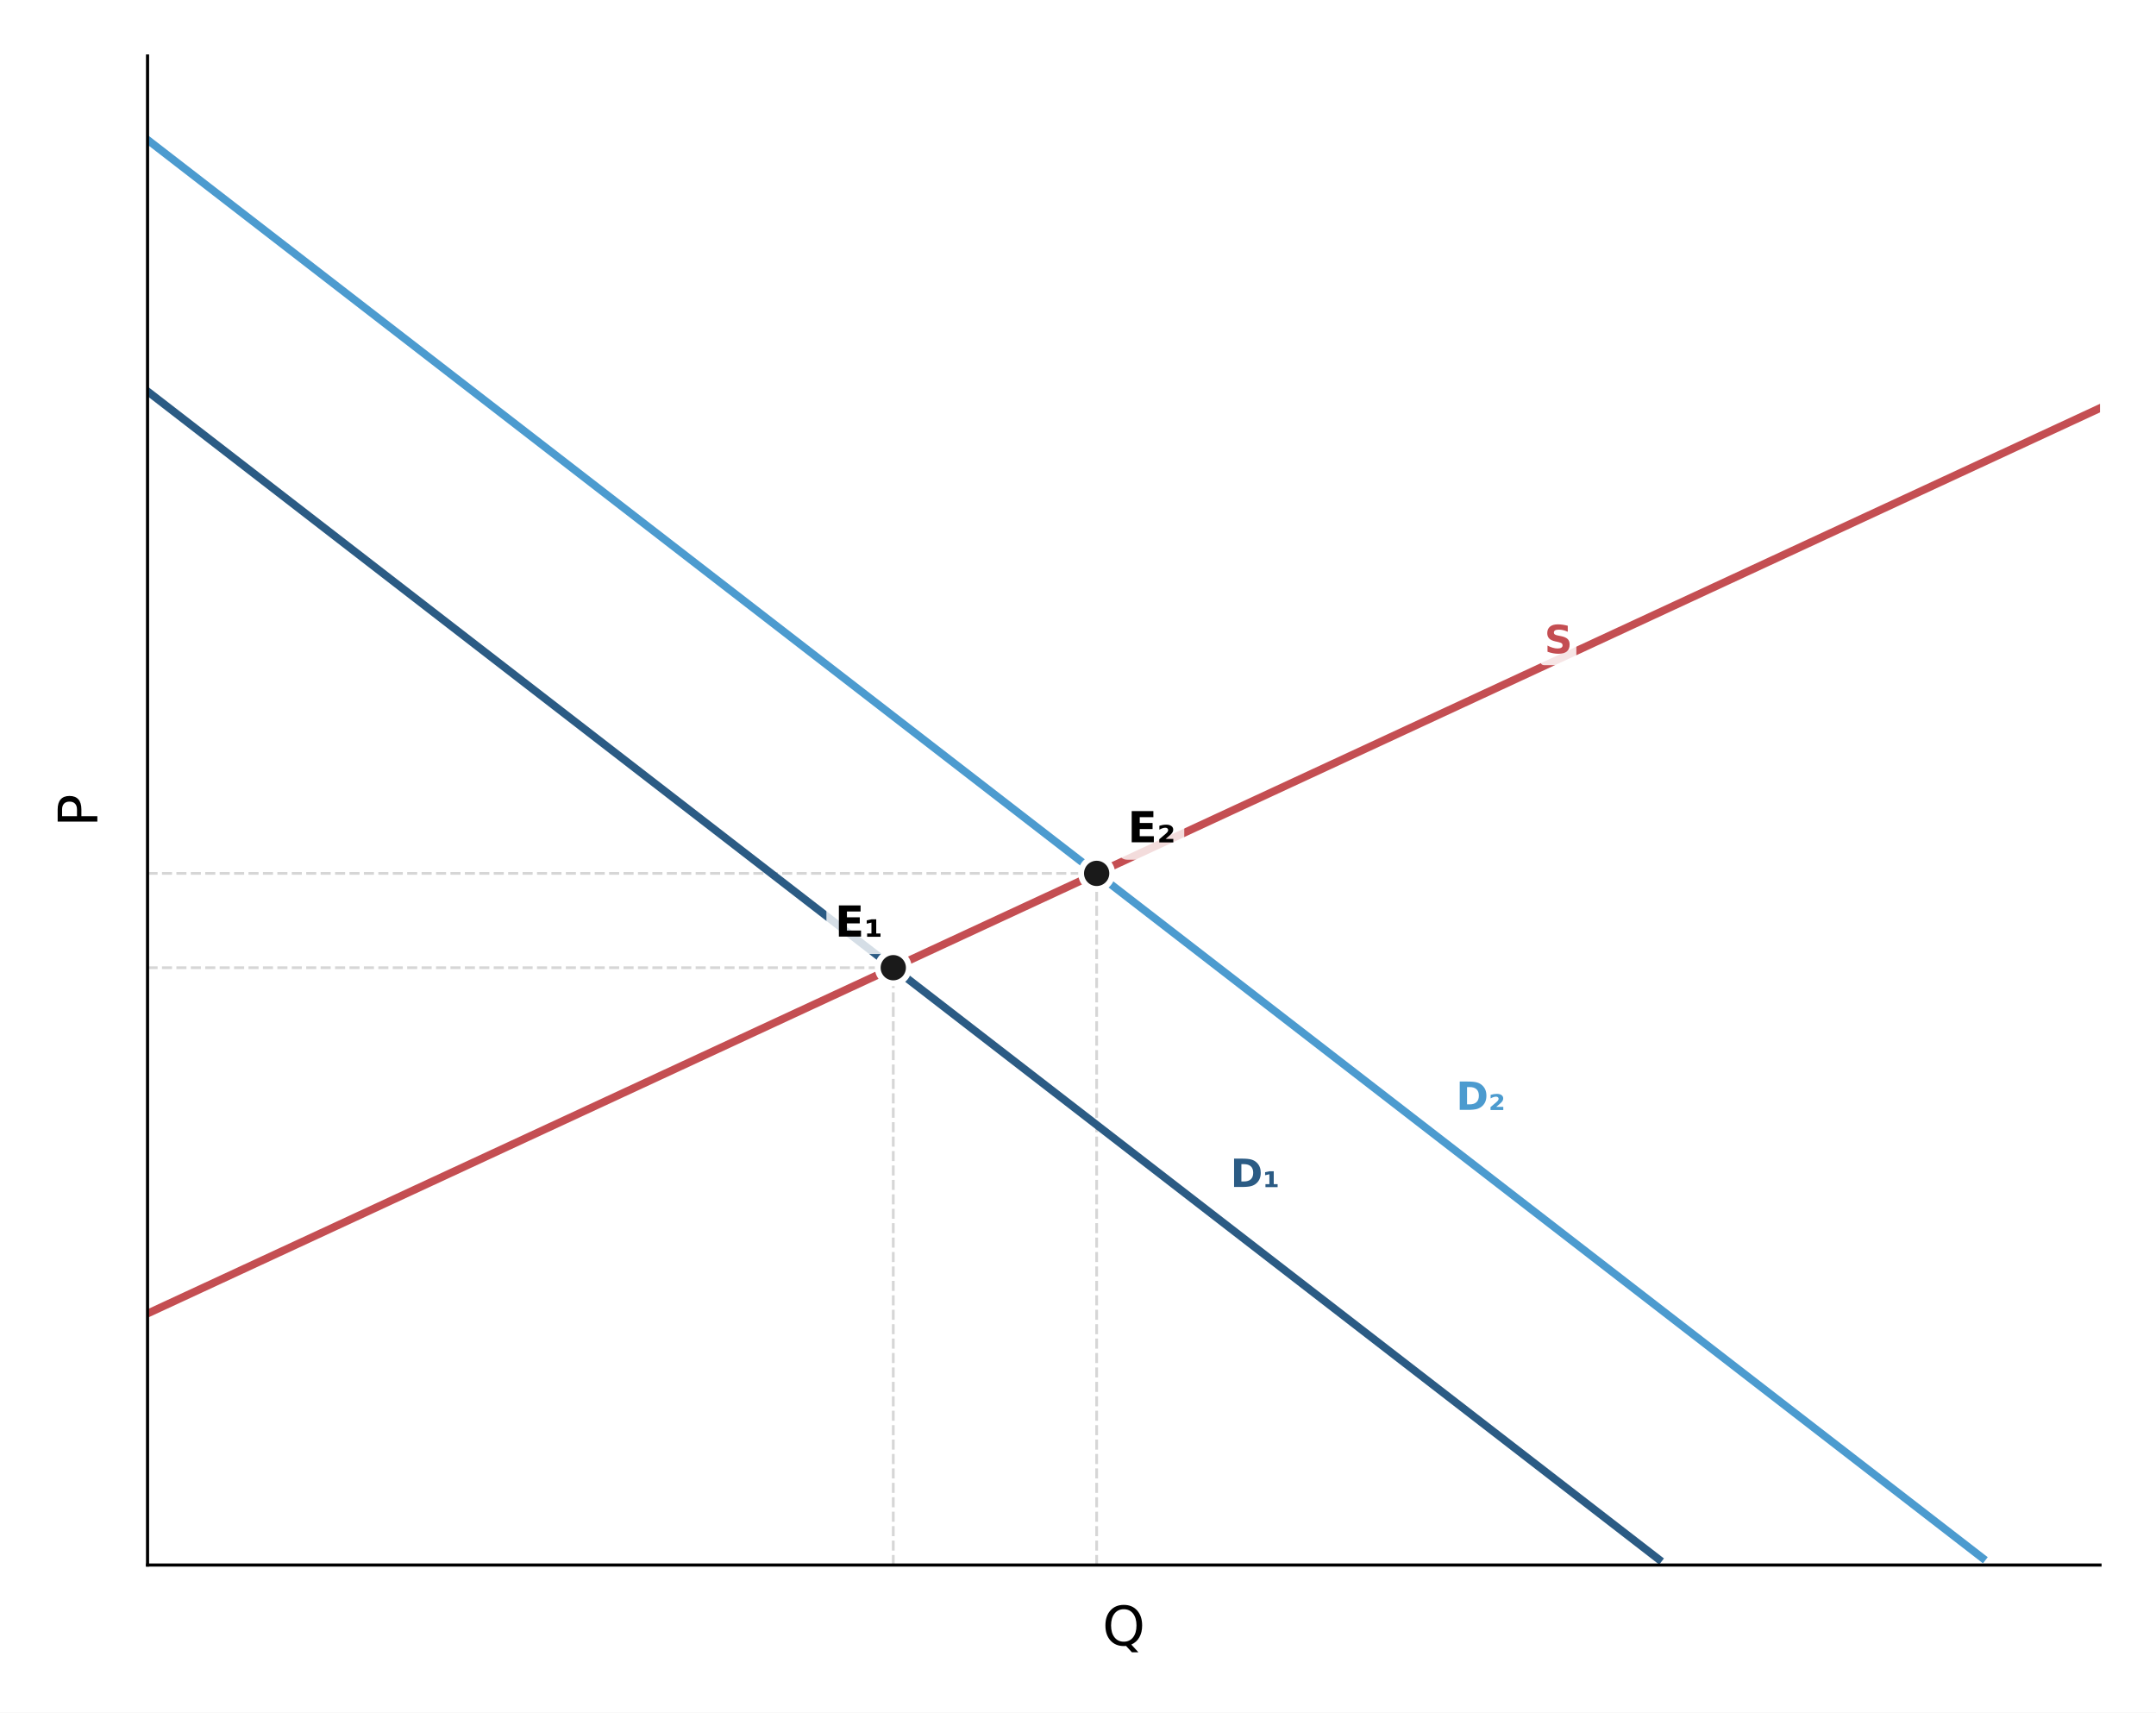
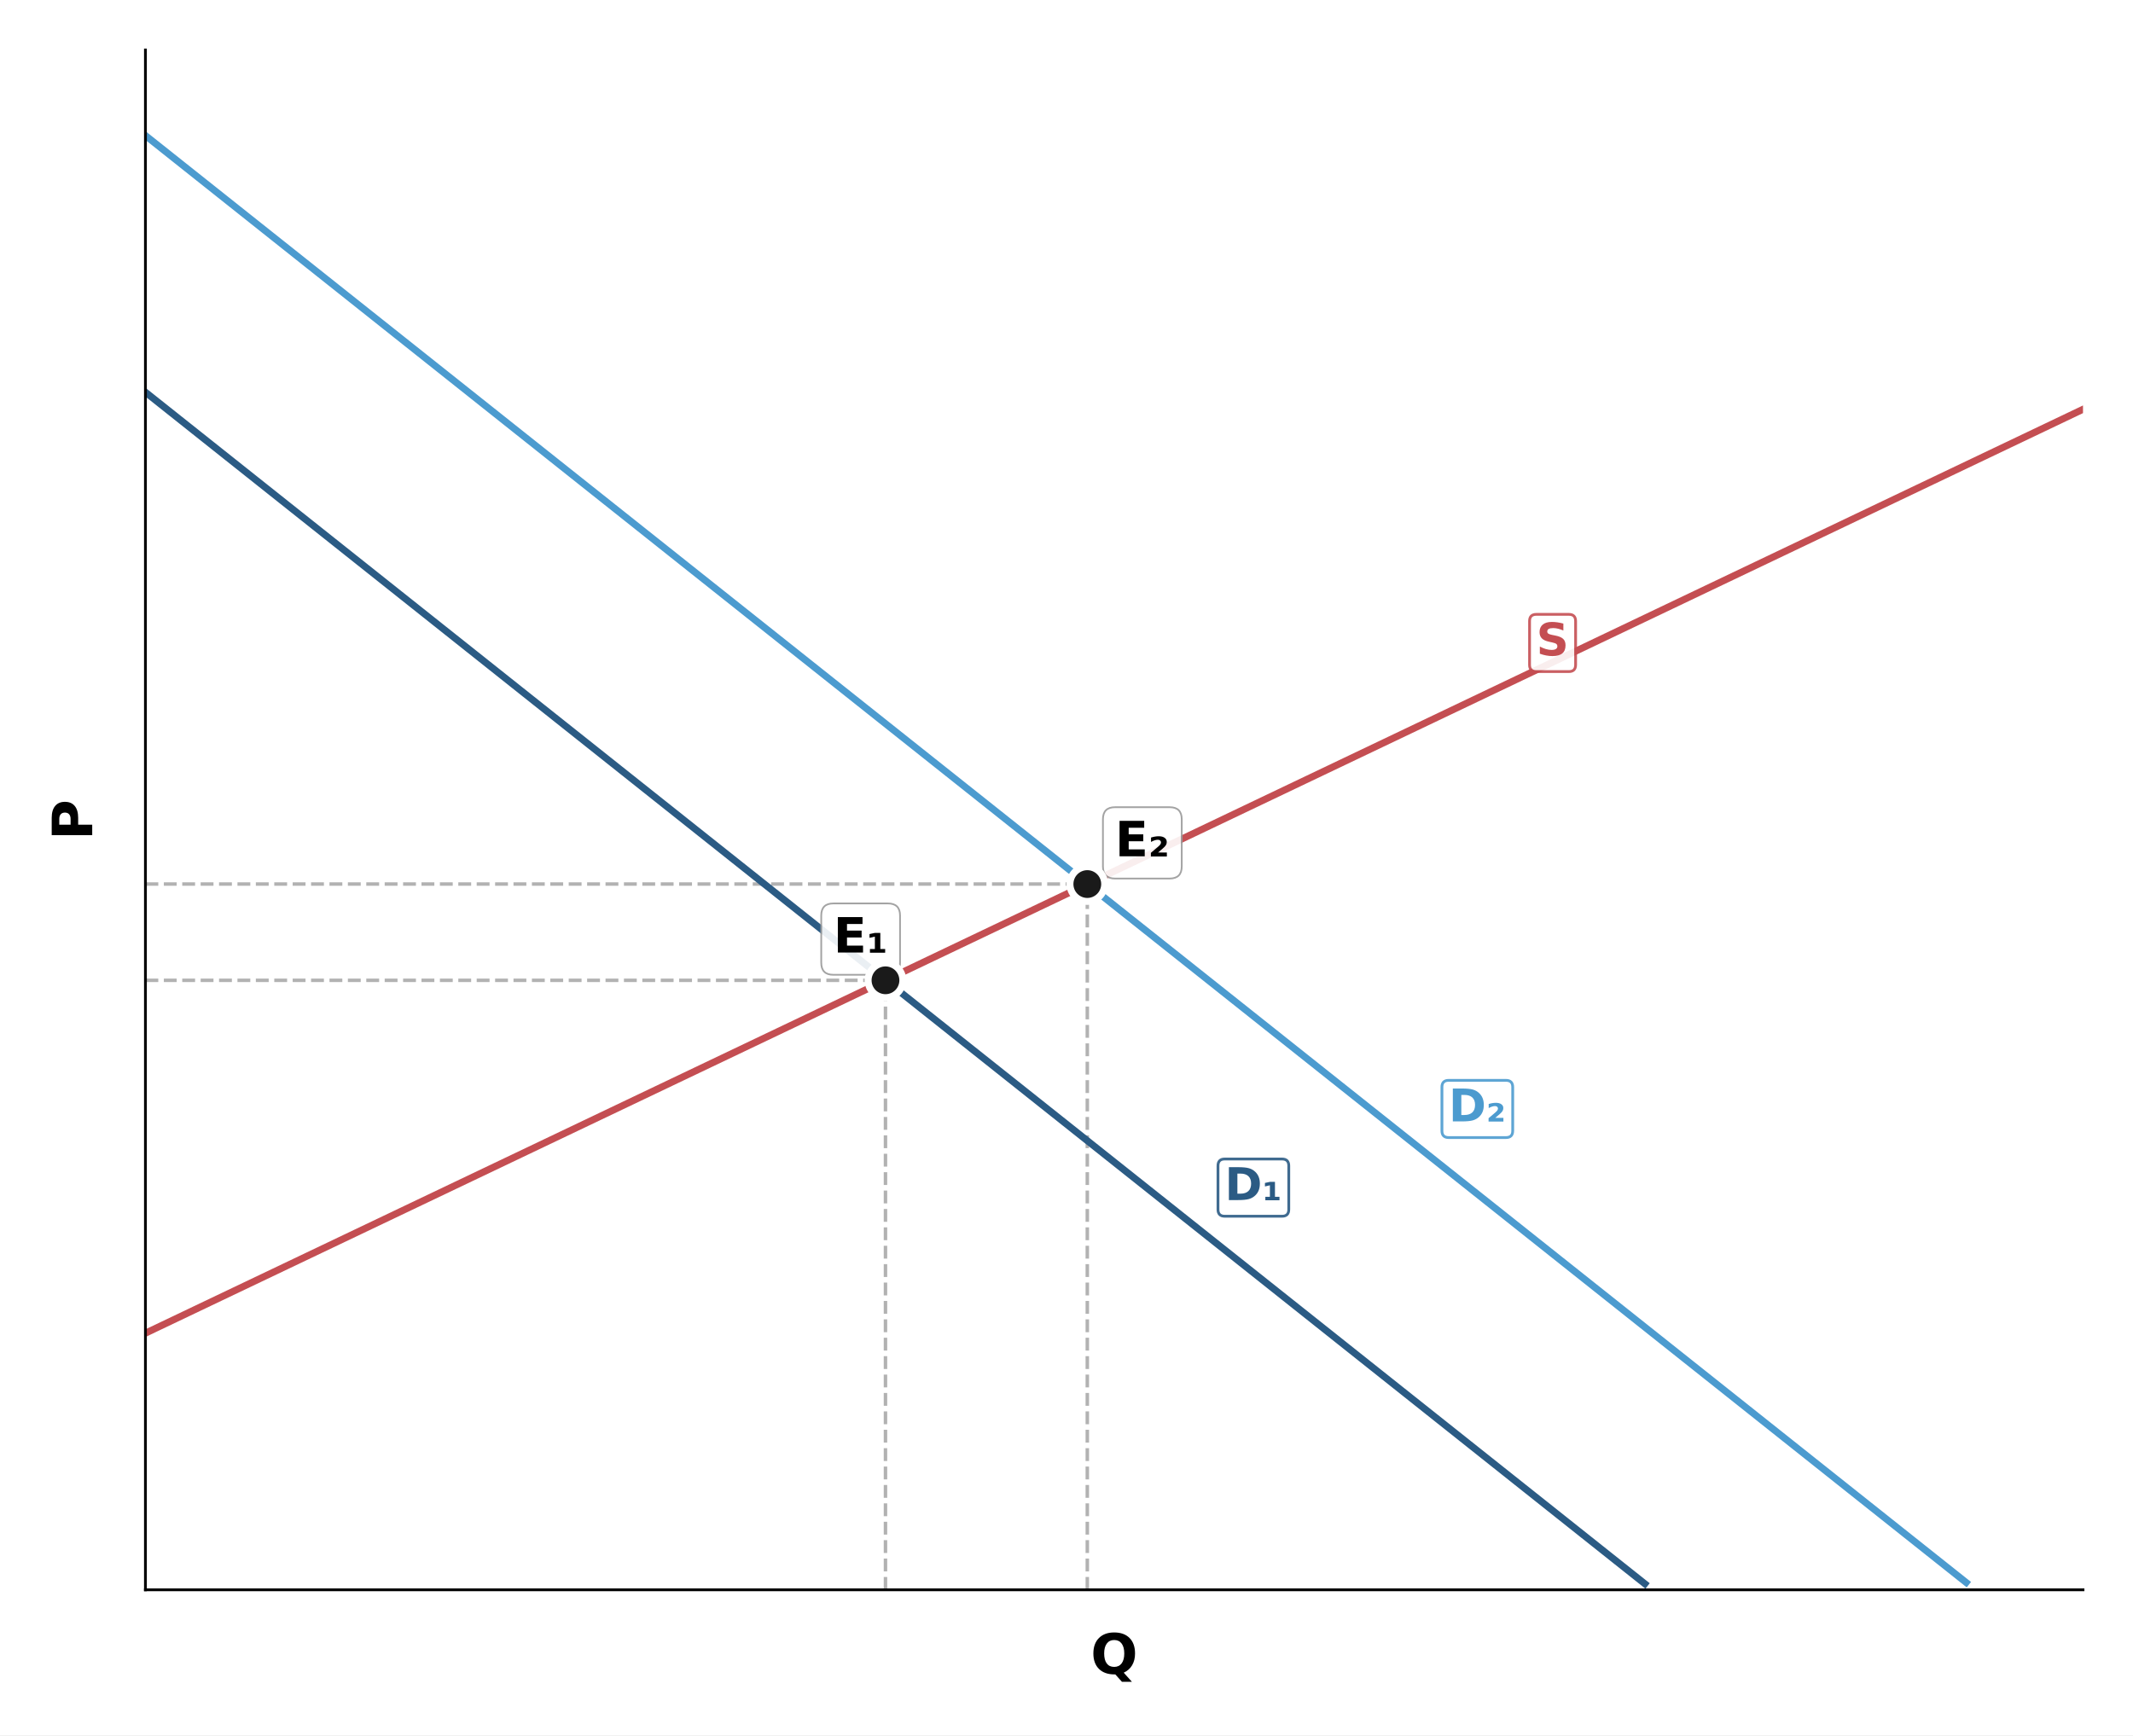
- <svg xmlns="http://www.w3.org/2000/svg" xmlns:xlink="http://www.w3.org/1999/xlink" width="554.549pt" height="440.429pt" viewBox="0 0 554.549 440.429" version="1.1">
+ <svg xmlns="http://www.w3.org/2000/svg" xmlns:xlink="http://www.w3.org/1999/xlink" width="614.285pt" height="499.805pt" viewBox="0 0 614.285 499.805" version="1.1">
  <defs>
    <style type="text/css">*{stroke-linejoin: round; stroke-linecap: butt}</style>
  </defs>
  <g id="figure_1">
    <g id="patch_1">
-       <path d="M 0 440.429  L 554.549 440.429  L 554.549 0  L 0 0  z " style="fill: #ffffff" />
+       <path d="M 0 499.805  L 614.285 499.805  L 614.285 0  L 0 0  z " style="fill: #ffffff" />
    </g>
    <g id="axes_1">
      <g id="patch_2">
-         <path d="M 37.949 402.48  L 540.149 402.48  L 540.149 14.4  L 37.949 14.4  z " style="fill: #ffffff" />
+         <path d="M 41.885 457.92  L 599.885 457.92  L 599.885 14.4  L 41.885 14.4  z " style="fill: #ffffff" />
      </g>
      <g id="line2d_1">
-         <path d="M 229.762 402.48  L 229.762 248.865  " clip-path="url(#p49d300f391)" style="fill: none; stroke-dasharray: 2.59,1.12; stroke-dashoffset: 0; stroke: #999999; stroke-opacity: 0.4; stroke-width: 0.7" />
+         <path d="M 255.01 457.92  L 255.01 282.36  " clip-path="url(#p51953b5b5b)" style="fill: none; stroke-dasharray: 3.7,1.6; stroke-dashoffset: 0; stroke: #666666; stroke-opacity: 0.5" />
      </g>
      <g id="line2d_2">
-         <path d="M 37.949 248.865  L 229.762 248.865  " clip-path="url(#p49d300f391)" style="fill: none; stroke-dasharray: 2.59,1.12; stroke-dashoffset: 0; stroke: #999999; stroke-opacity: 0.4; stroke-width: 0.7" />
+         <path d="M 41.885 282.36  L 255.01 282.36  " clip-path="url(#p51953b5b5b)" style="fill: none; stroke-dasharray: 3.7,1.6; stroke-dashoffset: 0; stroke: #666666; stroke-opacity: 0.5" />
      </g>
      <g id="line2d_3">
-         <path d="M 282.074 402.48  L 282.074 224.61  " clip-path="url(#p49d300f391)" style="fill: none; stroke-dasharray: 2.59,1.12; stroke-dashoffset: 0; stroke: #999999; stroke-opacity: 0.4; stroke-width: 0.7" />
+         <path d="M 313.135 457.92  L 313.135 254.64  " clip-path="url(#p51953b5b5b)" style="fill: none; stroke-dasharray: 3.7,1.6; stroke-dashoffset: 0; stroke: #666666; stroke-opacity: 0.5" />
      </g>
      <g id="line2d_4">
-         <path d="M 37.949 224.61  L 282.074 224.61  " clip-path="url(#p49d300f391)" style="fill: none; stroke-dasharray: 2.59,1.12; stroke-dashoffset: 0; stroke: #999999; stroke-opacity: 0.4; stroke-width: 0.7" />
+         <path d="M 41.885 254.64  L 313.135 254.64  " clip-path="url(#p51953b5b5b)" style="fill: none; stroke-dasharray: 3.7,1.6; stroke-dashoffset: 0; stroke: #666666; stroke-opacity: 0.5" />
      </g>
      <g id="matplotlib.axis_1">
        <g id="xtick_1" />
        <g id="xtick_2" />
        <g id="xtick_3" />
        <g id="xtick_4" />
        <g id="xtick_5" />
        <g id="xtick_6" />
        <g id="xtick_7" />
        <g id="xtick_8" />
        <g id="xtick_9" />
        <g id="xtick_10" />
        <g id="text_1">
-           <g transform="translate(283.5391 423.1178) scale(0.14 -0.14)">
+           <g transform="translate(314.0838 482.0775) scale(0.16 -0.16)">
            <defs>
-               <path id="DejaVuSans-51" d="M 2522 4238  Q 1834 4238 1429 3725  Q 1025 3213 1025 2328  Q 1025 1447 1429 934  Q 1834 422 2522 422  Q 3209 422 3611 934  Q 4013 1447 4013 2328  Q 4013 3213 3611 3725  Q 3209 4238 2522 4238  z M 3406 84  L 4238 -825  L 3475 -825  L 2784 -78  Q 2681 -84 2626 -87  Q 2572 -91 2522 -91  Q 1538 -91 948 567  Q 359 1225 359 2328  Q 359 3434 948 4092  Q 1538 4750 2522 4750  Q 3503 4750 4090 4092  Q 4678 3434 4678 2328  Q 4678 1516 4351 937  Q 4025 359 3406 84  z " transform="scale(0.015625)" />
+               <path id="DejaVuSans-Bold-51" d="M 2847 -84  L 2753 -84  Q 1600 -84 959 553  Q 319 1191 319 2328  Q 319 3463 958 4106  Q 1597 4750 2719 4750  Q 3853 4750 4486 4112  Q 5119 3475 5119 2328  Q 5119 1541 4783 972  Q 4447 403 3816 116  L 4756 -934  L 3609 -934  L 2847 -84  z M 2719 3878  Q 2169 3878 1866 3472  Q 1563 3066 1563 2328  Q 1563 1578 1859 1179  Q 2156 781 2719 781  Q 3272 781 3575 1187  Q 3878 1594 3878 2328  Q 3878 3066 3575 3472  Q 3272 3878 2719 3878  z " transform="scale(0.015625)" />
            </defs>
-             <use xlink:href="#DejaVuSans-51" />
+             <use xlink:href="#DejaVuSans-Bold-51" />
          </g>
        </g>
      </g>
      <g id="matplotlib.axis_2">
        <g id="ytick_1" />
        <g id="ytick_2" />
        <g id="ytick_3" />
        <g id="ytick_4" />
        <g id="ytick_5" />
        <g id="ytick_6" />
        <g id="ytick_7" />
        <g id="ytick_8" />
        <g id="ytick_9" />
        <g id="ytick_10" />
        <g id="text_2">
-           <g transform="translate(25.03781 212.6608) rotate(-90) scale(0.14 -0.14)">
+           <g transform="translate(26.5575 242.0238) rotate(-90) scale(0.16 -0.16)">
            <defs>
-               <path id="DejaVuSans-50" d="M 1259 4147  L 1259 2394  L 2053 2394  Q 2494 2394 2734 2622  Q 2975 2850 2975 3272  Q 2975 3691 2734 3919  Q 2494 4147 2053 4147  L 1259 4147  z M 628 4666  L 2053 4666  Q 2838 4666 3239 4311  Q 3641 3956 3641 3272  Q 3641 2581 3239 2228  Q 2838 1875 2053 1875  L 1259 1875  L 1259 0  L 628 0  L 628 4666  z " transform="scale(0.015625)" />
+               <path id="DejaVuSans-Bold-50" d="M 588 4666  L 2584 4666  Q 3475 4666 3951 4270  Q 4428 3875 4428 3144  Q 4428 2409 3951 2014  Q 3475 1619 2584 1619  L 1791 1619  L 1791 0  L 588 0  L 588 4666  z M 1791 3794  L 1791 2491  L 2456 2491  Q 2806 2491 2997 2661  Q 3188 2831 3188 3144  Q 3188 3456 2997 3625  Q 2806 3794 2456 3794  L 1791 3794  z " transform="scale(0.015625)" />
            </defs>
-             <use xlink:href="#DejaVuSans-50" />
+             <use xlink:href="#DejaVuSans-Bold-50" />
          </g>
        </g>
      </g>
      <g id="line2d_5">
-         <path d="M 37.949 100.64  L 426.587 400.963  L 426.587 400.963  " clip-path="url(#p49d300f391)" style="fill: none; stroke: #2b5b84; stroke-width: 2; stroke-linecap: square" />
+         <path d="M 41.885 112.96  L 473.704 456.187  L 473.704 456.187  " clip-path="url(#p51953b5b5b)" style="fill: none; stroke: #2b5b84; stroke-width: 2; stroke-linecap: square" />
      </g>
      <g id="line2d_6">
-         <path d="M 37.949 35.96  L 509.866 400.638  L 509.866 400.638  " clip-path="url(#p49d300f391)" style="fill: none; stroke: #4c9bcf; stroke-width: 2; stroke-linecap: square" />
+         <path d="M 41.885 39.04  L 566.237 455.815  L 566.237 455.815  " clip-path="url(#p51953b5b5b)" style="fill: none; stroke: #4c9bcf; stroke-width: 2; stroke-linecap: square" />
      </g>
      <g id="line2d_7">
-         <path d="M 37.949 337.8  L 540.149 104.952  L 540.149 104.952  " clip-path="url(#p49d300f391)" style="fill: none; stroke: #c44e52; stroke-width: 2; stroke-linecap: square" />
+         <path d="M 41.885 384  L 599.885 117.888  L 599.885 117.888  " clip-path="url(#p51953b5b5b)" style="fill: none; stroke: #c44e52; stroke-width: 2; stroke-linecap: square" />
      </g>
      <g id="patch_3">
-         <path d="M 37.949 402.48  L 37.949 14.4  " style="fill: none; stroke: #000000; stroke-width: 0.8; stroke-linejoin: miter; stroke-linecap: square" />
+         <path d="M 41.885 457.92  L 41.885 14.4  " style="fill: none; stroke: #000000; stroke-width: 0.8; stroke-linejoin: miter; stroke-linecap: square" />
      </g>
      <g id="patch_4">
-         <path d="M 37.949 402.48  L 540.149 402.48  " style="fill: none; stroke: #000000; stroke-width: 0.8; stroke-linejoin: miter; stroke-linecap: square" />
+         <path d="M 41.885 457.92  L 599.885 457.92  " style="fill: none; stroke: #000000; stroke-width: 0.8; stroke-linejoin: miter; stroke-linecap: square" />
      </g>
      <g id="text_3">
        <g id="patch_5">
-           <path d="M 316.5 308.336  L 329.181 308.336  Q 330.181 308.336 330.181 307.336  L 330.181 297.658  Q 330.181 296.658 329.181 296.658  L 316.5 296.658  Q 315.5 296.658 315.5 297.658  L 315.5 307.336  Q 315.5 308.336 316.5 308.336  z " style="fill: #ffffff; opacity: 0.85" />
+           <path d="M 352.719 350.318  L 369.205 350.318  Q 371.155 350.318 371.155 348.368  L 371.155 335.786  Q 371.155 333.836 369.205 333.836  L 352.719 333.836  Q 350.769 333.836 350.769 335.786  L 350.769 348.368  Q 350.769 350.318 352.719 350.318  z " style="fill: #ffffff; opacity: 0.9; stroke: #2b5b84; stroke-width: 0.8; stroke-linejoin: miter" />
        </g>
-         <g style="fill: #2b5b84" transform="translate(316.5001 305.2563) scale(0.1 -0.1)">
+         <g style="fill: #2b5b84" transform="translate(352.7192 345.6643) scale(0.13 -0.13)">
          <defs>
            <path id="DejaVuSans-Bold-44" d="M 1791 3756  L 1791 909  L 2222 909  Q 2959 909 3348 1275  Q 3738 1641 3738 2338  Q 3738 3031 3350 3393  Q 2963 3756 2222 3756  L 1791 3756  z M 588 4666  L 1856 4666  Q 2919 4666 3439 4514  Q 3959 4363 4331 4000  Q 4659 3684 4818 3271  Q 4978 2859 4978 2338  Q 4978 1809 4818 1395  Q 4659 981 4331 666  Q 3956 303 3431 151  Q 2906 0 1856 0  L 588 0  L 588 4666  z " transform="scale(0.015625)" />
            <path id="DejaVuSans-Bold-2081" d="M 441 466  L 1088 466  L 1088 2094  L 384 1932  L 384 2432  L 1100 2585  L 1806 2585  L 1806 466  L 2444 466  L 2444 -24  L 441 -24  L 441 466  z " transform="scale(0.015625)" />
          </defs>
          <use xlink:href="#DejaVuSans-Bold-44" />
          <use xlink:href="#DejaVuSans-Bold-2081" x="83.008" />
        </g>
      </g>
      <g id="text_4">
        <g id="patch_6">
-           <path d="M 374.543 288.509  L 387.225 288.509  Q 388.225 288.509 388.225 287.509  L 388.225 277.831  Q 388.225 276.831 387.225 276.831  L 374.543 276.831  Q 373.543 276.831 373.543 277.831  L 373.543 287.509  Q 373.543 288.509 374.543 288.509  z " style="fill: #ffffff; opacity: 0.85" />
+           <path d="M 417.212 327.659  L 433.697 327.659  Q 435.647 327.659 435.647 325.709  L 435.647 313.127  Q 435.647 311.177 433.697 311.177  L 417.212 311.177  Q 415.262 311.177 415.262 313.127  L 415.262 325.709  Q 415.262 327.659 417.212 327.659  z " style="fill: #ffffff; opacity: 0.9; stroke: #4c9bcf; stroke-width: 0.8; stroke-linejoin: miter" />
        </g>
-         <g style="fill: #4c9bcf" transform="translate(374.5433 285.4297) scale(0.1 -0.1)">
+         <g style="fill: #4c9bcf" transform="translate(417.2116 323.0054) scale(0.13 -0.13)">
          <defs>
            <path id="DejaVuSans-Bold-2082" d="M 1288 501  L 2444 501  L 2444 -24  L 341 -24  L 341 454  L 1319 1285  Q 1509 1451 1590 1576  Q 1672 1701 1672 1826  Q 1672 1982 1558 2079  Q 1444 2176 1259 2176  Q 1066 2176 844 2105  Q 622 2035 359 1888  L 359 2469  Q 631 2554 886 2596  Q 1141 2638 1375 2638  Q 1869 2638 2150 2436  Q 2431 2235 2431 1888  Q 2431 1663 2320 1474  Q 2209 1285 1894 1016  L 1288 501  z " transform="scale(0.015625)" />
          </defs>
          <use xlink:href="#DejaVuSans-Bold-44" />
          <use xlink:href="#DejaVuSans-Bold-2082" x="83.008" />
        </g>
      </g>
      <g id="text_5">
        <g id="patch_7">
-           <path d="M 397.256 171.067  L 404.457 171.067  Q 405.457 171.067 405.457 170.067  L 405.457 160.389  Q 405.457 159.389 404.457 159.389  L 397.256 159.389  Q 396.256 159.389 396.256 160.389  L 396.256 170.067  Q 396.256 171.067 397.256 171.067  z " style="fill: #ffffff; opacity: 0.85" />
+           <path d="M 442.448 193.439  L 451.81 193.439  Q 453.76 193.439 453.76 191.489  L 453.76 178.908  Q 453.76 176.958 451.81 176.958  L 442.448 176.958  Q 440.498 176.958 440.498 178.908  L 440.498 191.489  Q 440.498 193.439 442.448 193.439  z " style="fill: #ffffff; opacity: 0.9; stroke: #c44e52; stroke-width: 0.8; stroke-linejoin: miter" />
        </g>
-         <g style="fill: #c44e52" transform="translate(397.2559 167.9873) scale(0.1 -0.1)">
+         <g style="fill: #c44e52" transform="translate(442.4478 188.7855) scale(0.13 -0.13)">
          <defs>
            <path id="DejaVuSans-Bold-53" d="M 3834 4519  L 3834 3531  Q 3450 3703 3084 3790  Q 2719 3878 2394 3878  Q 1963 3878 1756 3759  Q 1550 3641 1550 3391  Q 1550 3203 1689 3098  Q 1828 2994 2194 2919  L 2706 2816  Q 3484 2659 3812 2340  Q 4141 2022 4141 1434  Q 4141 663 3683 286  Q 3225 -91 2284 -91  Q 1841 -91 1394 -6  Q 947 78 500 244  L 500 1259  Q 947 1022 1364 901  Q 1781 781 2169 781  Q 2563 781 2772 912  Q 2981 1044 2981 1288  Q 2981 1506 2839 1625  Q 2697 1744 2272 1838  L 1806 1941  Q 1106 2091 782 2419  Q 459 2747 459 3303  Q 459 4000 909 4375  Q 1359 4750 2203 4750  Q 2588 4750 2994 4692  Q 3400 4634 3834 4519  z " transform="scale(0.015625)" />
          </defs>
          <use xlink:href="#DejaVuSans-Bold-53" />
        </g>
      </g>
      <g id="text_6">
        <g id="patch_8">
-           <path d="M 214.762 245.353  L 227.094 245.353  Q 229.294 245.353 229.294 243.153  L 229.294 232.507  Q 229.294 230.307 227.094 230.307  L 214.762 230.307  Q 212.562 230.307 212.562 232.507  L 212.562 243.153  Q 212.562 245.353 214.762 245.353  z " style="fill: #ffffff; opacity: 0.8" />
+           <path d="M 240.01 280.772  L 255.705 280.772  Q 259.205 280.772 259.205 277.272  L 259.205 263.722  Q 259.205 260.222 255.705 260.222  L 240.01 260.222  Q 236.51 260.222 236.51 263.722  L 236.51 277.272  Q 236.51 280.772 240.01 280.772  z " style="fill: #ffffff; opacity: 0.9; stroke: #999999; stroke-width: 0.5; stroke-linejoin: miter" />
        </g>
-         <g transform="translate(214.7619 240.865) scale(0.11 -0.11)">
+         <g transform="translate(240.01 274.36) scale(0.14 -0.14)">
          <defs>
            <path id="DejaVuSans-Bold-45" d="M 588 4666  L 3834 4666  L 3834 3756  L 1791 3756  L 1791 2888  L 3713 2888  L 3713 1978  L 1791 1978  L 1791 909  L 3903 909  L 3903 0  L 588 0  L 588 4666  z " transform="scale(0.015625)" />
          </defs>
          <use xlink:href="#DejaVuSans-Bold-45" />
          <use xlink:href="#DejaVuSans-Bold-2081" x="68.311" />
        </g>
      </g>
      <g id="text_7">
        <g id="patch_9">
-           <path d="M 290.074 221.098  L 302.406 221.098  Q 304.606 221.098 304.606 218.898  L 304.606 208.252  Q 304.606 206.052 302.406 206.052  L 290.074 206.052  Q 287.874 206.052 287.874 208.252  L 287.874 218.898  Q 287.874 221.098 290.074 221.098  z " style="fill: #ffffff; opacity: 0.8" />
+           <path d="M 321.135 253.052  L 336.83 253.052  Q 340.33 253.052 340.33 249.552  L 340.33 236.002  Q 340.33 232.502 336.83 232.502  L 321.135 232.502  Q 317.635 232.502 317.635 236.002  L 317.635 249.552  Q 317.635 253.052 321.135 253.052  z " style="fill: #ffffff; opacity: 0.9; stroke: #999999; stroke-width: 0.5; stroke-linejoin: miter" />
        </g>
-         <g transform="translate(290.0744 216.61) scale(0.11 -0.11)">
+         <g transform="translate(321.135 246.64) scale(0.14 -0.14)">
          <use xlink:href="#DejaVuSans-Bold-45" />
          <use xlink:href="#DejaVuSans-Bold-2082" x="68.311" />
        </g>
      </g>
      <g id="line2d_8">
        <defs>
-           <path id="m934a39d143" d="M 0 4  C 1.061 4 2.078 3.579 2.828 2.828  C 3.579 2.078 4 1.061 4 0  C 4 -1.061 3.579 -2.078 2.828 -2.828  C 2.078 -3.579 1.061 -4 0 -4  C -1.061 -4 -2.078 -3.579 -2.828 -2.828  C -3.579 -2.078 -4 -1.061 -4 0  C -4 1.061 -3.579 2.078 -2.828 2.828  C -2.078 3.579 -1.061 4 0 4  z " style="stroke: #ffffff; stroke-width: 1.5" />
+           <path id="m5be5c150cc" d="M 0 5  C 1.326 5 2.598 4.473 3.536 3.536  C 4.473 2.598 5 1.326 5 0  C 5 -1.326 4.473 -2.598 3.536 -3.536  C 2.598 -4.473 1.326 -5 0 -5  C -1.326 -5 -2.598 -4.473 -3.536 -3.536  C -4.473 -2.598 -5 -1.326 -5 0  C -5 1.326 -4.473 2.598 -3.536 3.536  C -2.598 4.473 -1.326 5 0 5  z " style="stroke: #ffffff; stroke-width: 2" />
        </defs>
-         <g clip-path="url(#p49d300f391)">
-           <use xlink:href="#m934a39d143" x="229.762" y="248.865" style="fill: #1a1a1a; stroke: #ffffff; stroke-width: 1.5" />
+         <g clip-path="url(#p51953b5b5b)">
+           <use xlink:href="#m5be5c150cc" x="255.01" y="282.36" style="fill: #1a1a1a; stroke: #ffffff; stroke-width: 2" />
        </g>
      </g>
      <g id="line2d_9">
-         <g clip-path="url(#p49d300f391)">
-           <use xlink:href="#m934a39d143" x="282.074" y="224.61" style="fill: #1a1a1a; stroke: #ffffff; stroke-width: 1.5" />
+         <g clip-path="url(#p51953b5b5b)">
+           <use xlink:href="#m5be5c150cc" x="313.135" y="254.64" style="fill: #1a1a1a; stroke: #ffffff; stroke-width: 2" />
        </g>
      </g>
    </g>
  </g>
  <defs>
-     <clipPath id="p49d300f391">
-       <rect x="37.949" y="14.4" width="502.2" height="388.08" />
+     <clipPath id="p51953b5b5b">
+       <rect x="41.885" y="14.4" width="558" height="443.52" />
    </clipPath>
  </defs>
</svg>
